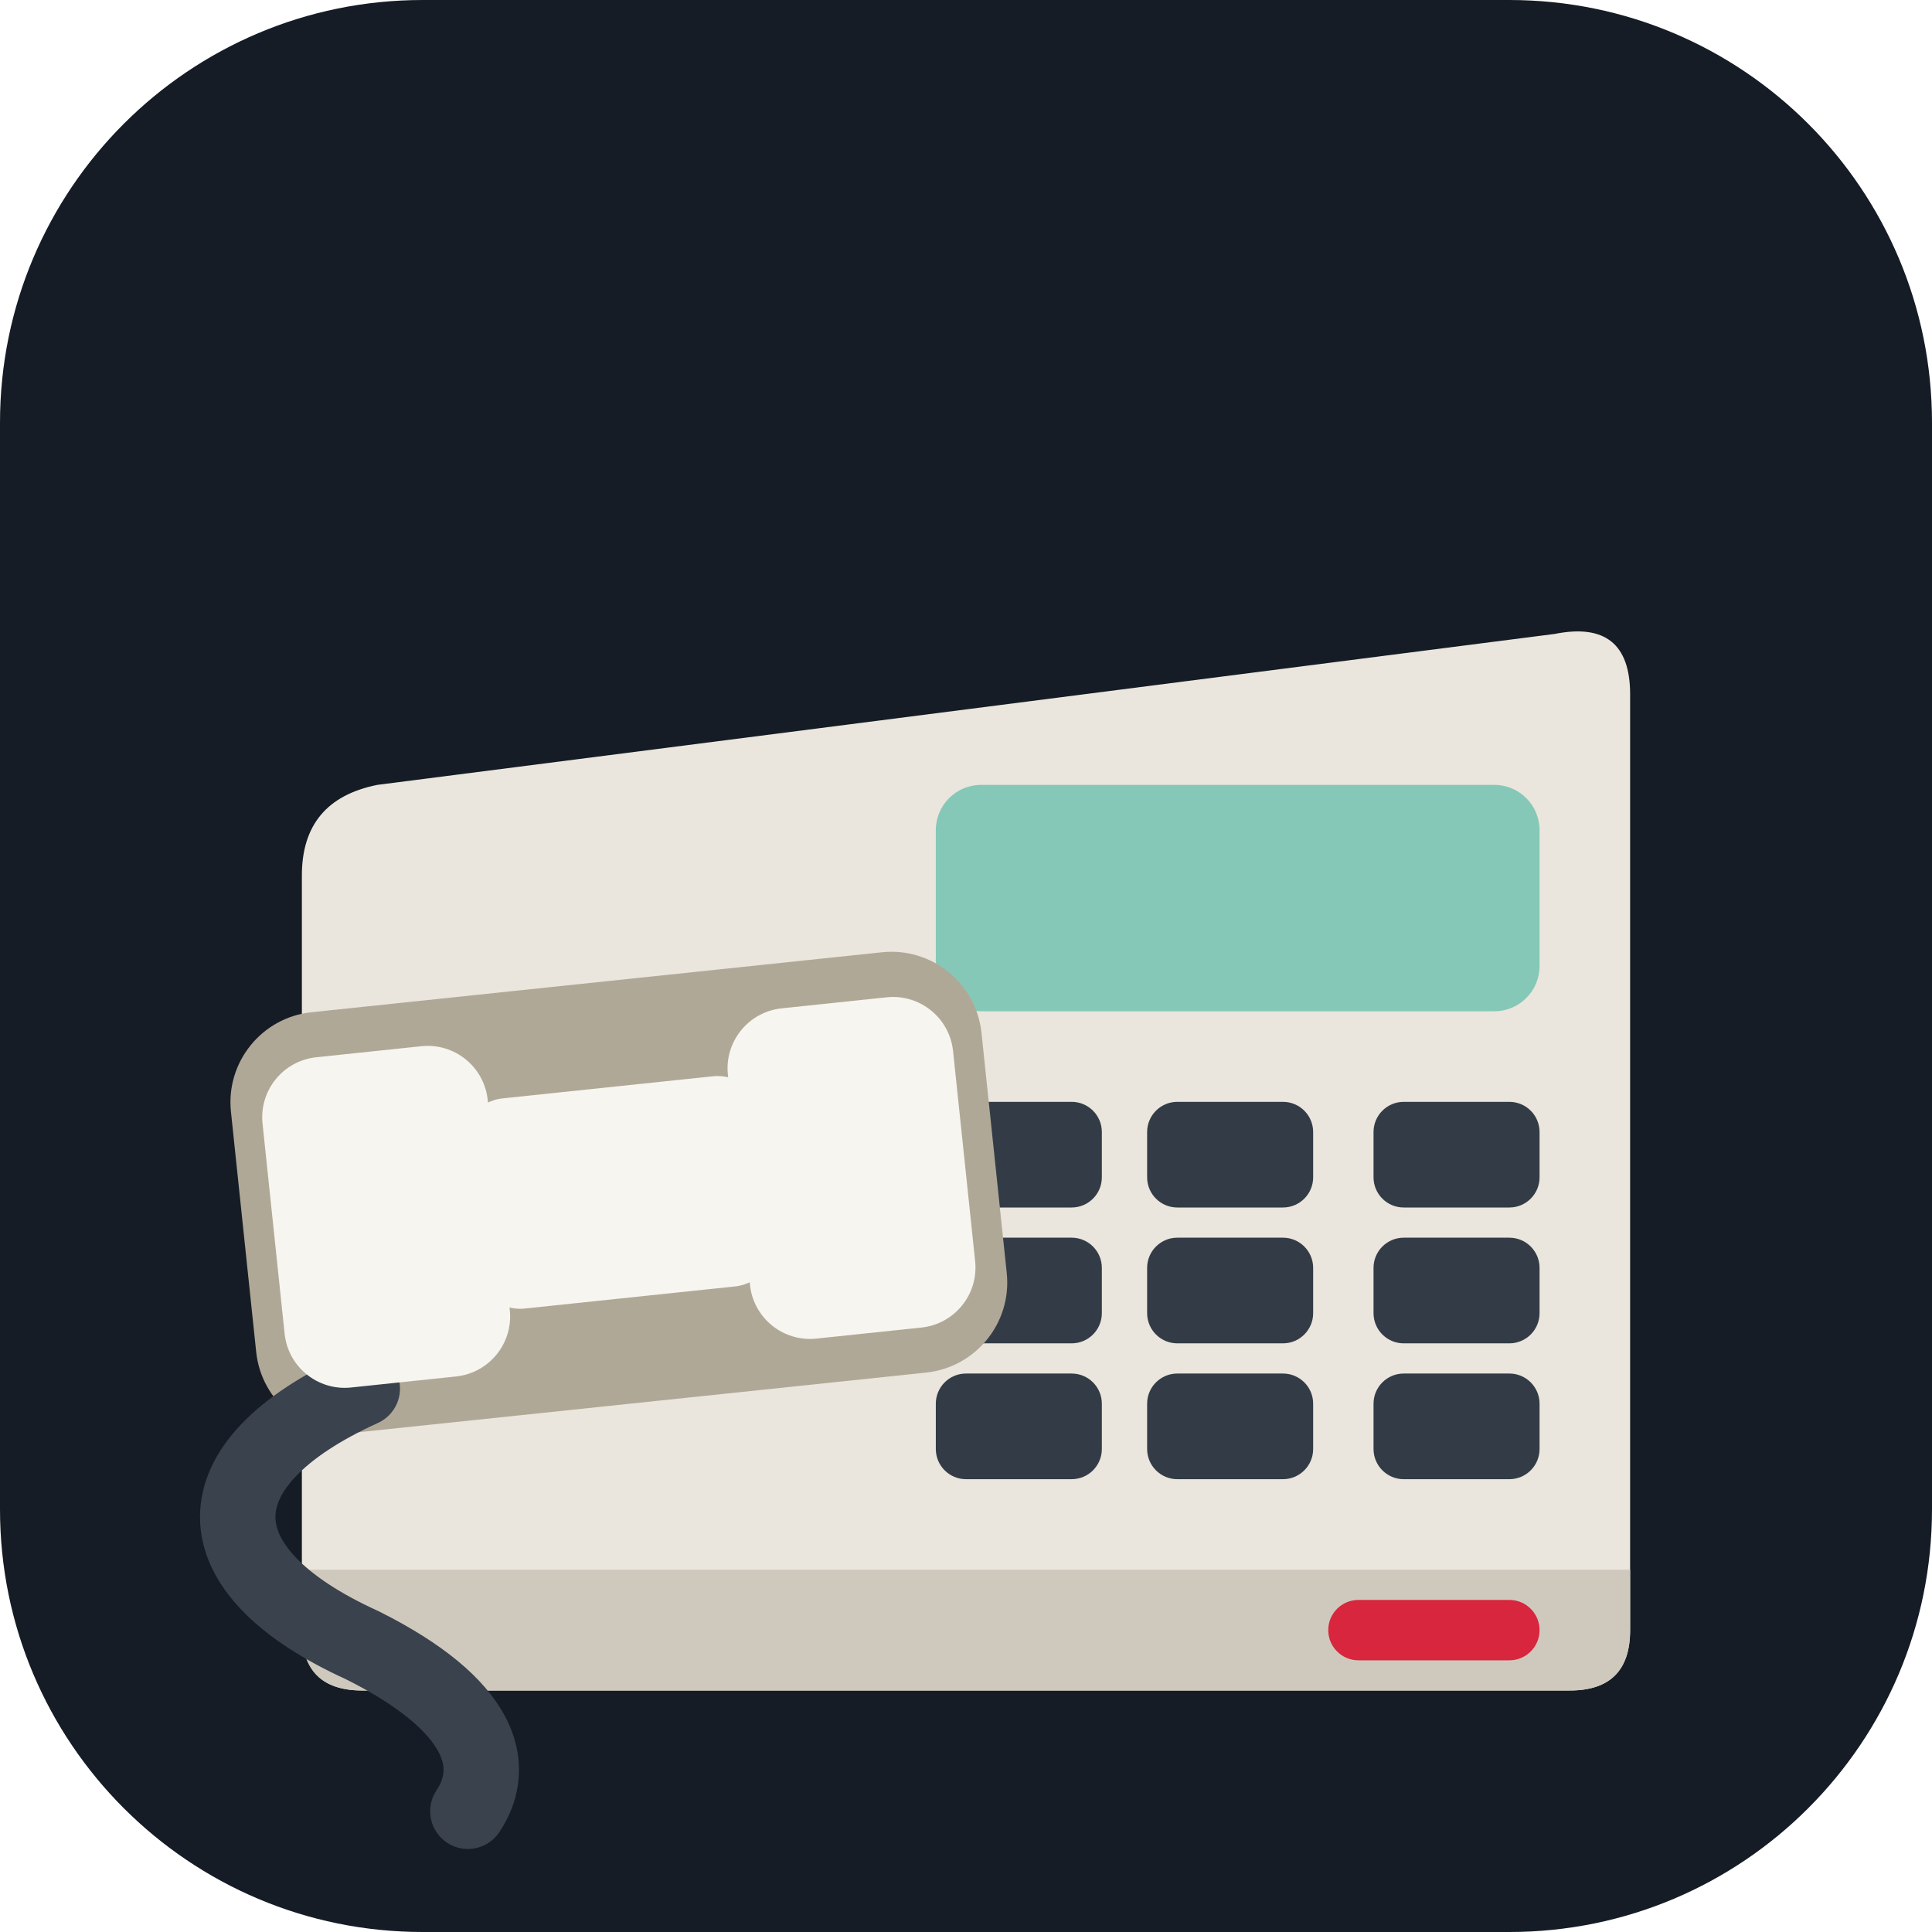
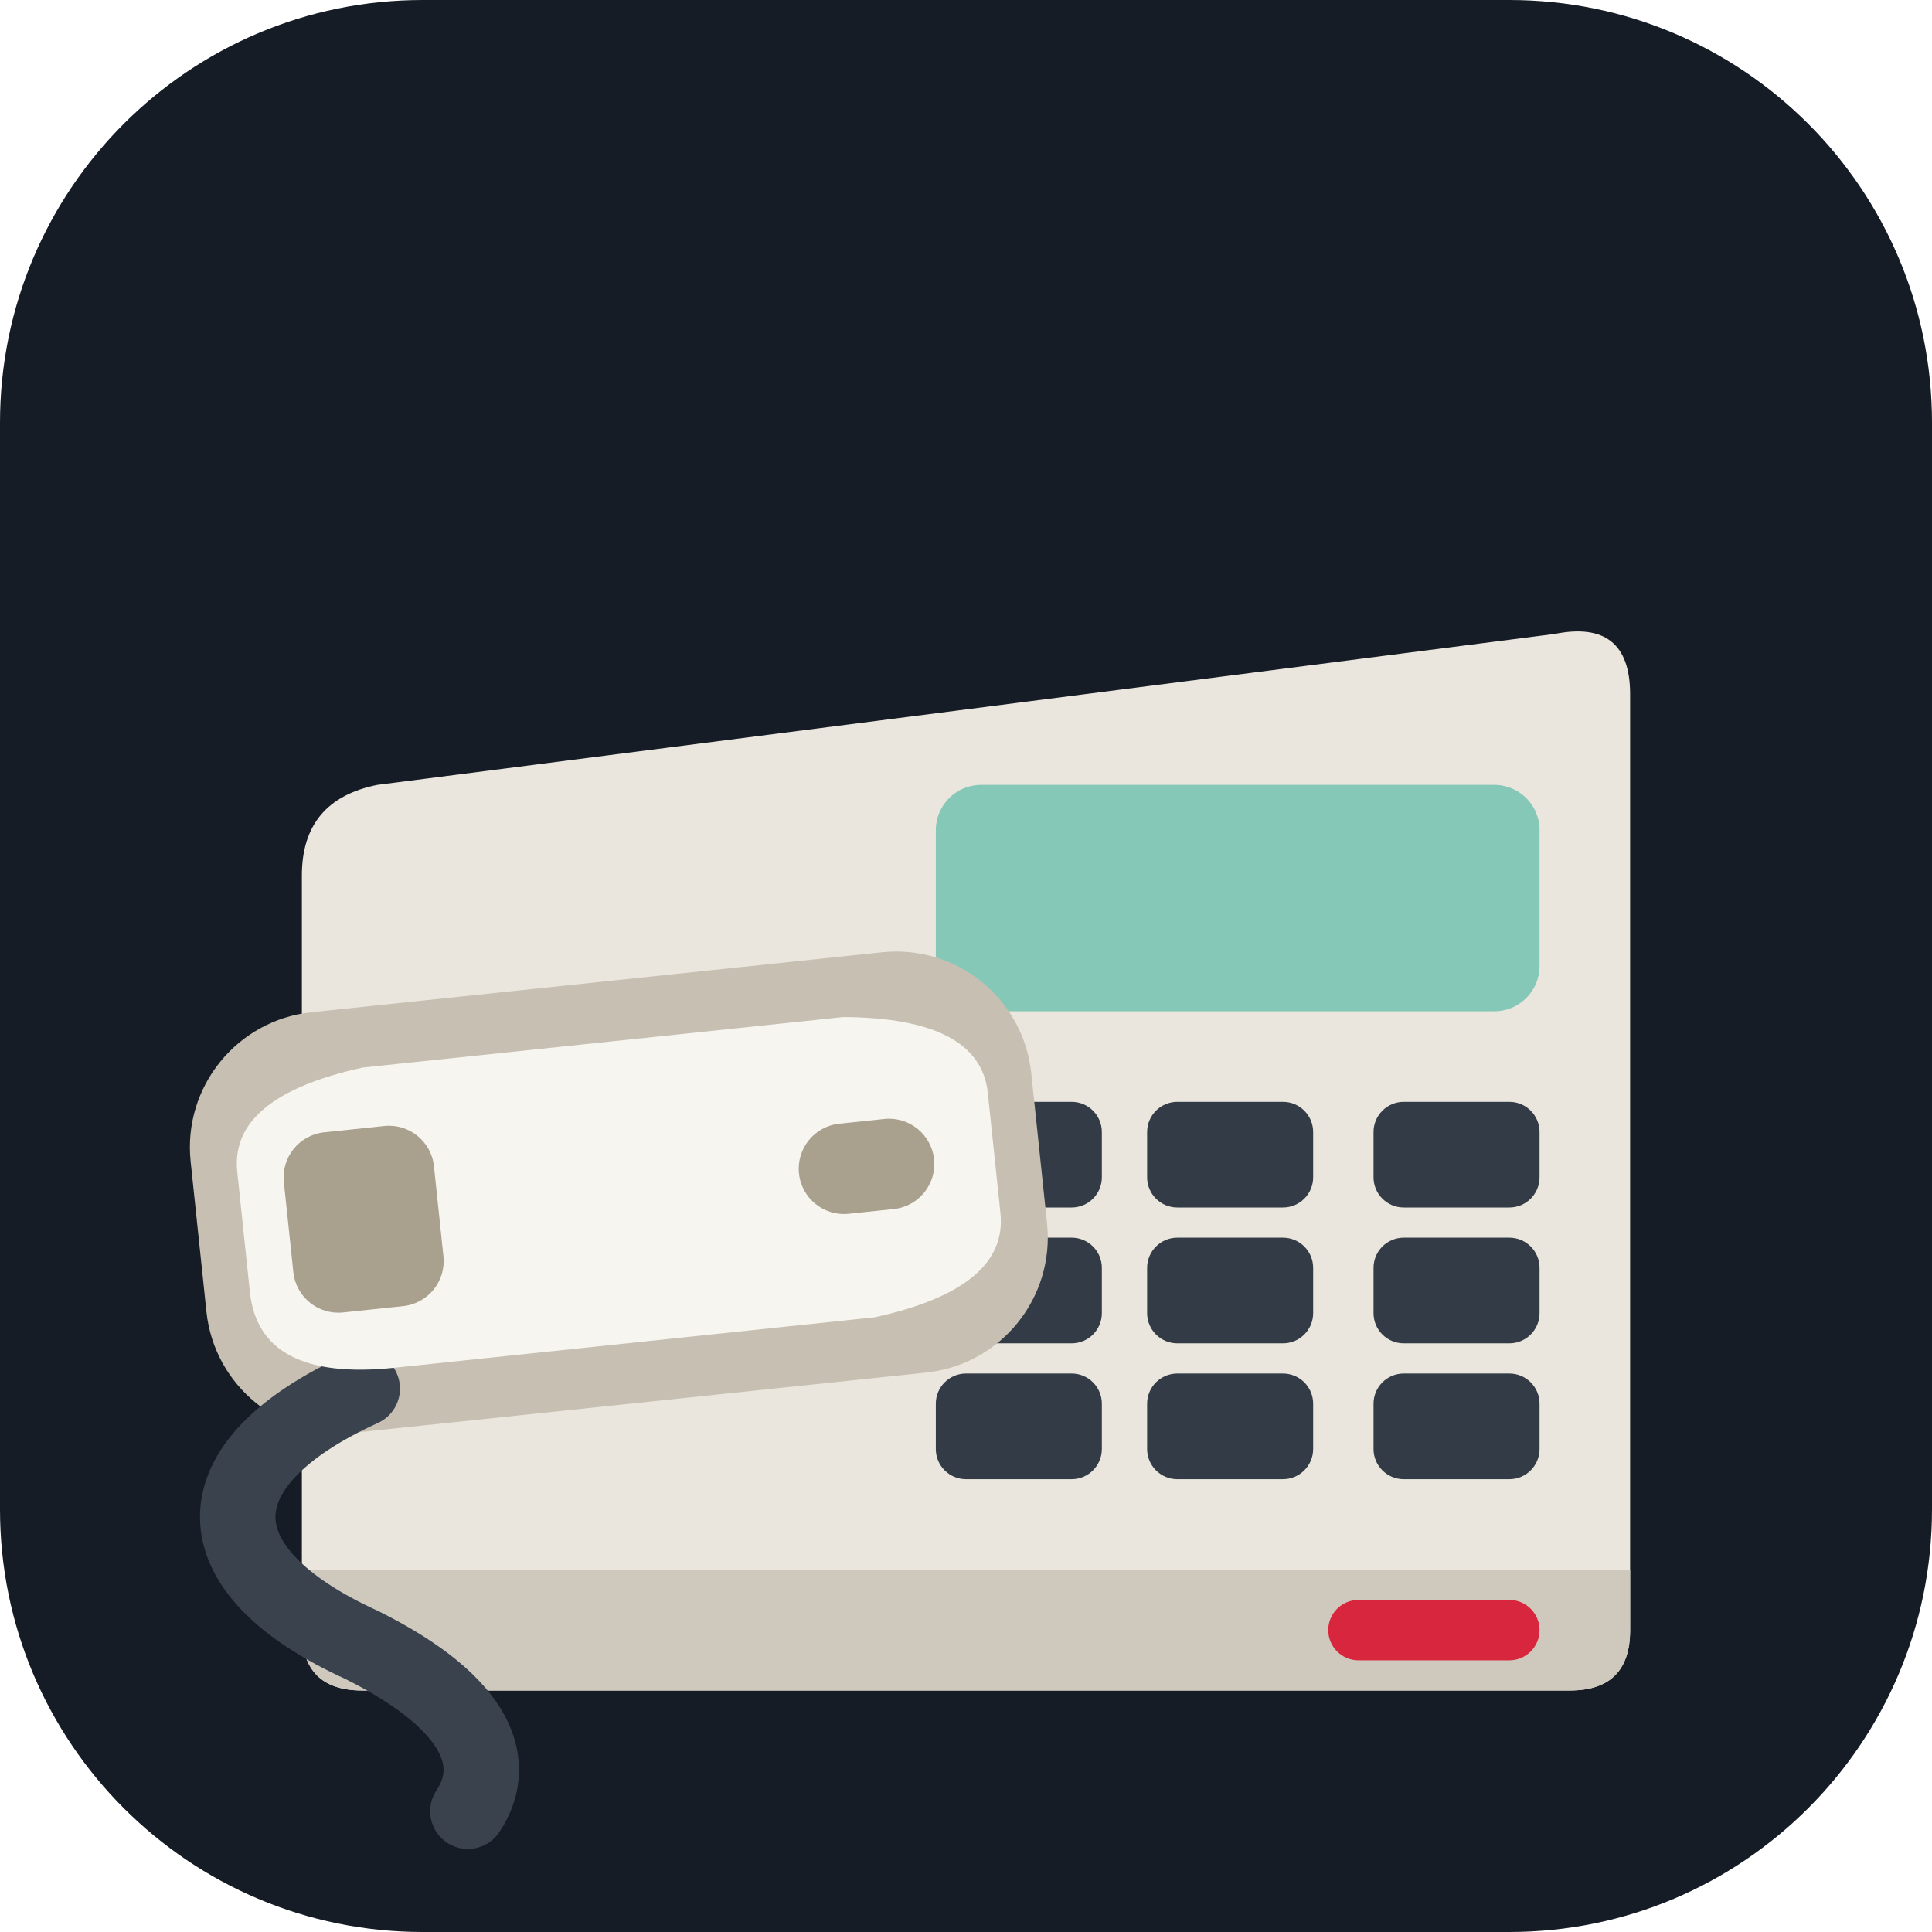
<svg xmlns="http://www.w3.org/2000/svg" viewBox="0 0 128 128" width="128" height="128" role="img" aria-label="Sirius">
  <rect width="128" height="128" rx="28" fill="#151c25" />
  <path d="M20 58 Q20 53 25 52 L103 42 Q108 41 108 46 L108 108 Q108 112 104 112 L24 112 Q20 112 20 108 Z" fill="#eae6dd" />
  <path d="M20 104 L108 104 L108 108 Q108 112 104 112 L24 112 Q20 112 20 108 Z" fill="#cfc9bd" />
  <rect x="62" y="52" width="40" height="15" rx="3" fill="#86c8b7" />
  <g fill="#333c46">
    <rect x="62" y="73" width="11" height="7" rx="2" />
    <rect x="76" y="73" width="11" height="7" rx="2" />
    <rect x="91" y="73" width="11" height="7" rx="2" />
    <rect x="62" y="82" width="11" height="7" rx="2" />
    <rect x="76" y="82" width="11" height="7" rx="2" />
    <rect x="91" y="82" width="11" height="7" rx="2" />
    <rect x="62" y="91" width="11" height="7" rx="2" />
    <rect x="76" y="91" width="11" height="7" rx="2" />
    <rect x="91" y="91" width="11" height="7" rx="2" />
  </g>
  <rect x="88" y="106" width="14" height="4" rx="2" fill="#d7263d" />
-   <rect transform="rotate(-6 41 79)" x="16" y="65" width="50" height="28" rx="6" fill="#b0a897" />
+   <rect transform="rotate(-6 41 79)" x="13" y="65" width="56" height="28" rx="9" fill="#c7c0b2" />
  <path d="M24 92 c-11 5 -11 12 0 17 c8 4 9 8 7 11" fill="none" stroke="#39424d" stroke-width="5" stroke-linecap="round" />
-   <g transform="rotate(-6 41 79)" fill="#f7f5f0">
-     <rect x="18" y="68" width="15" height="22" rx="4" />
-     <rect x="31" y="72" width="20" height="14" rx="3" />
-     <rect x="49" y="68" width="15" height="22" rx="4" />
+   <g transform="rotate(-6 41 79)">
+     <path d="M25 69 H57 Q66 70 66 75 V83 Q66 88 57 89 H25 Q16 89 16 83 V75 Q16 70 25 69 Z" fill="#f7f5f0" />
+     <rect x="19" y="73" width="10" height="12" rx="3" fill="#a9a08e" />
+     <rect x="53" y="76" width="9" height="6" rx="3" fill="#a9a08e" />
  </g>
</svg>
